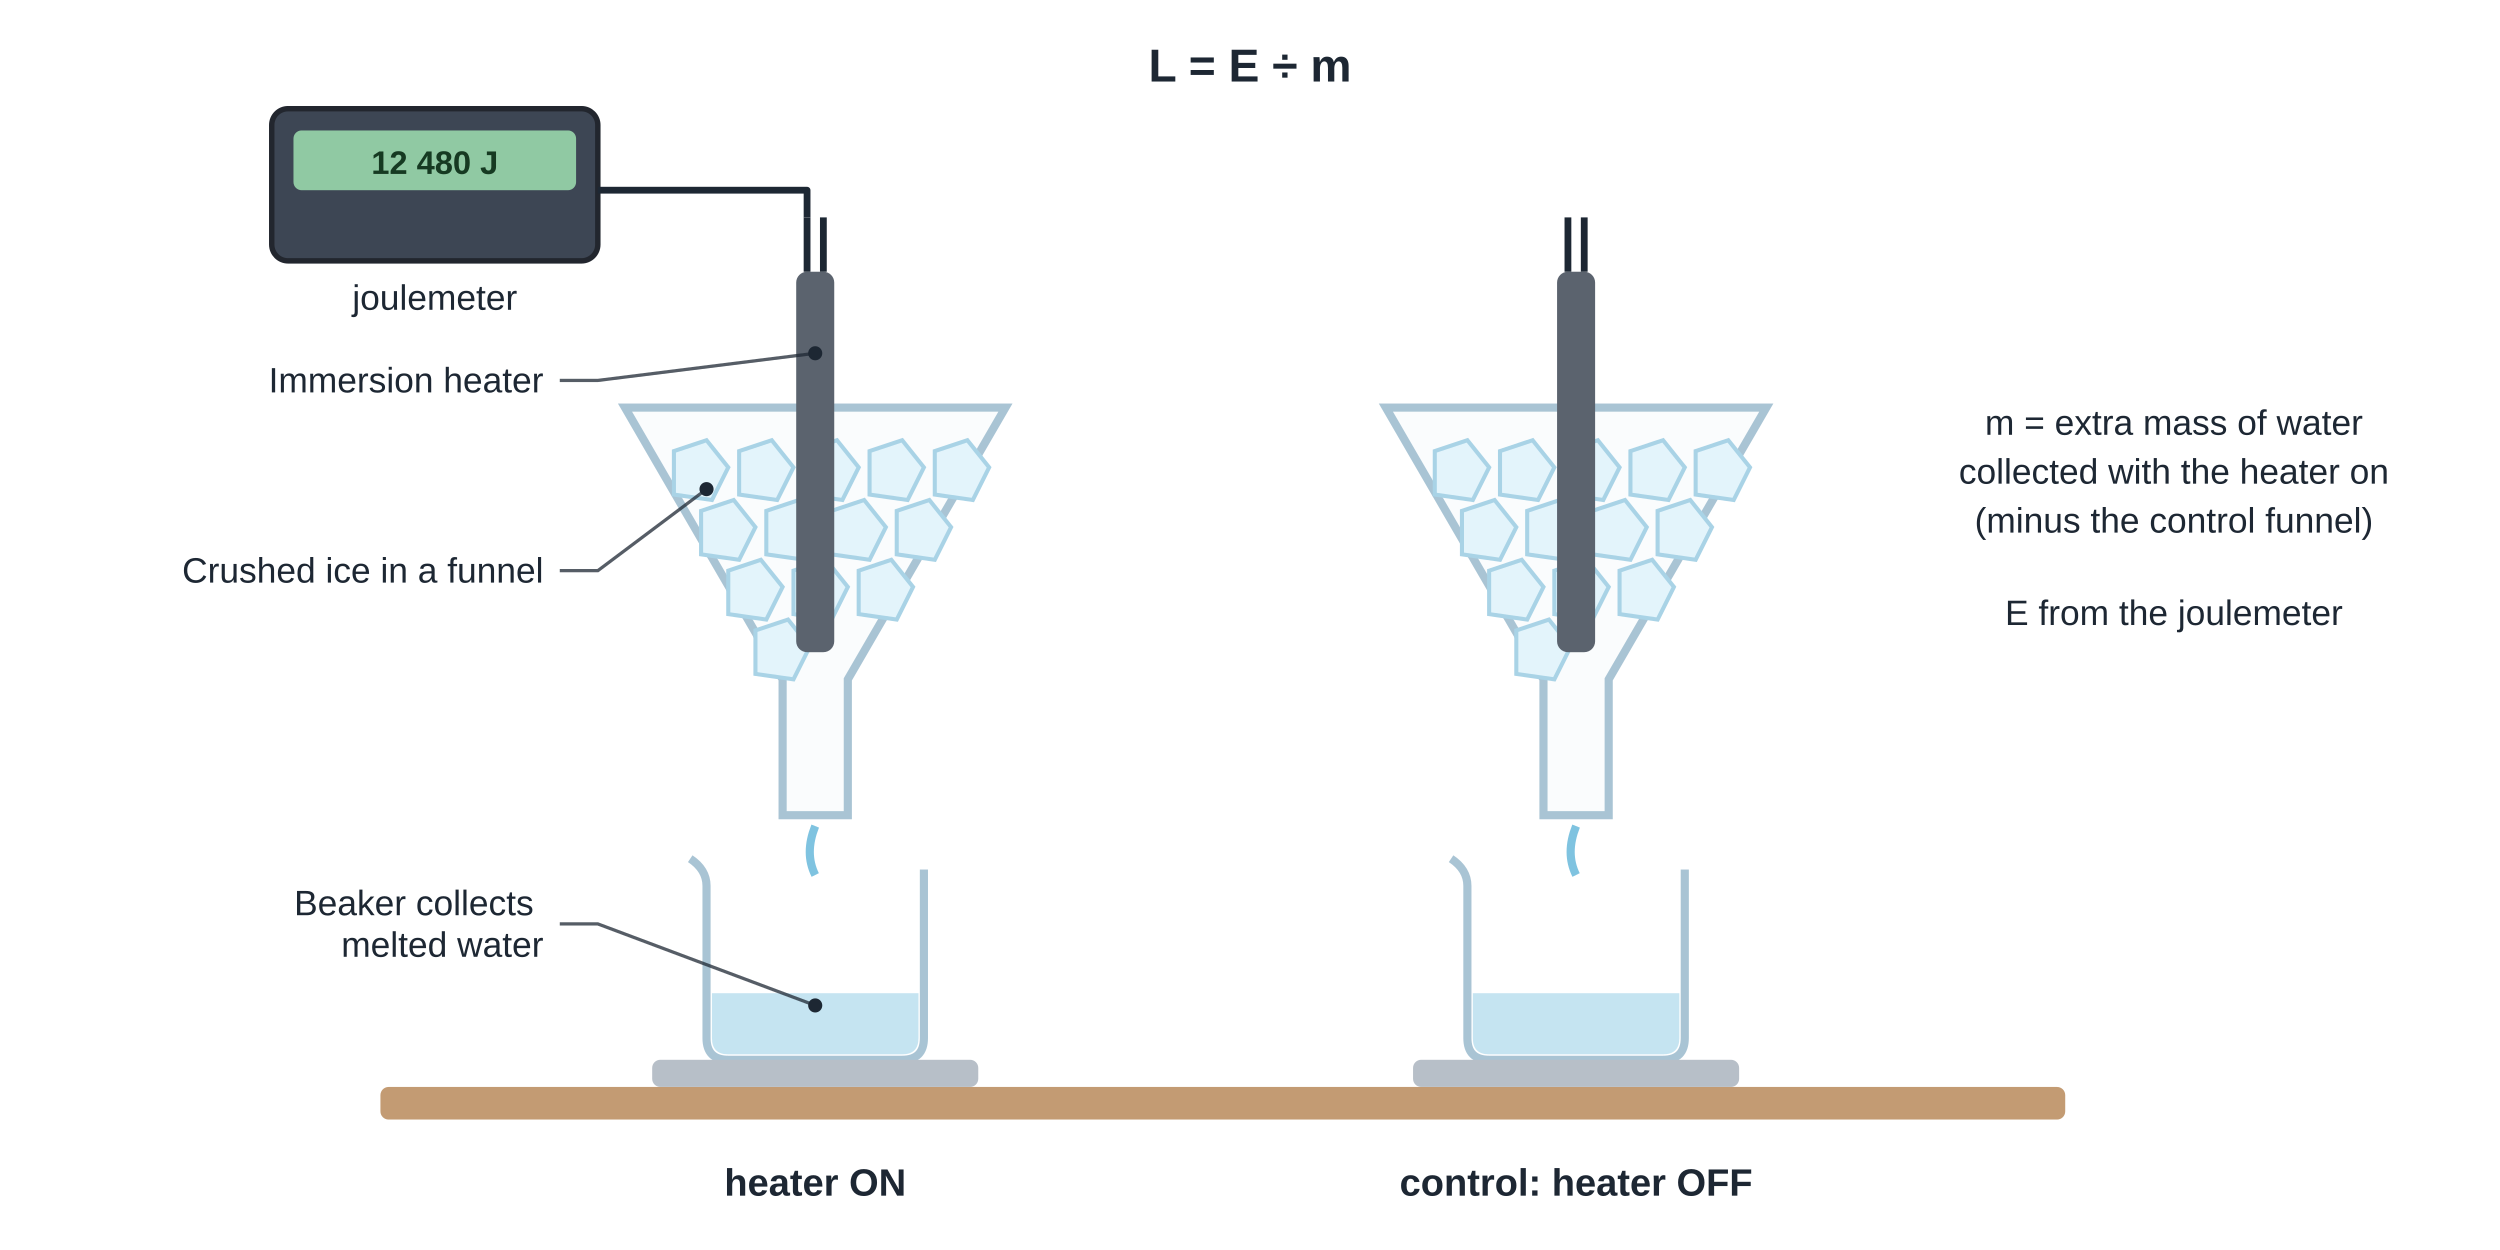
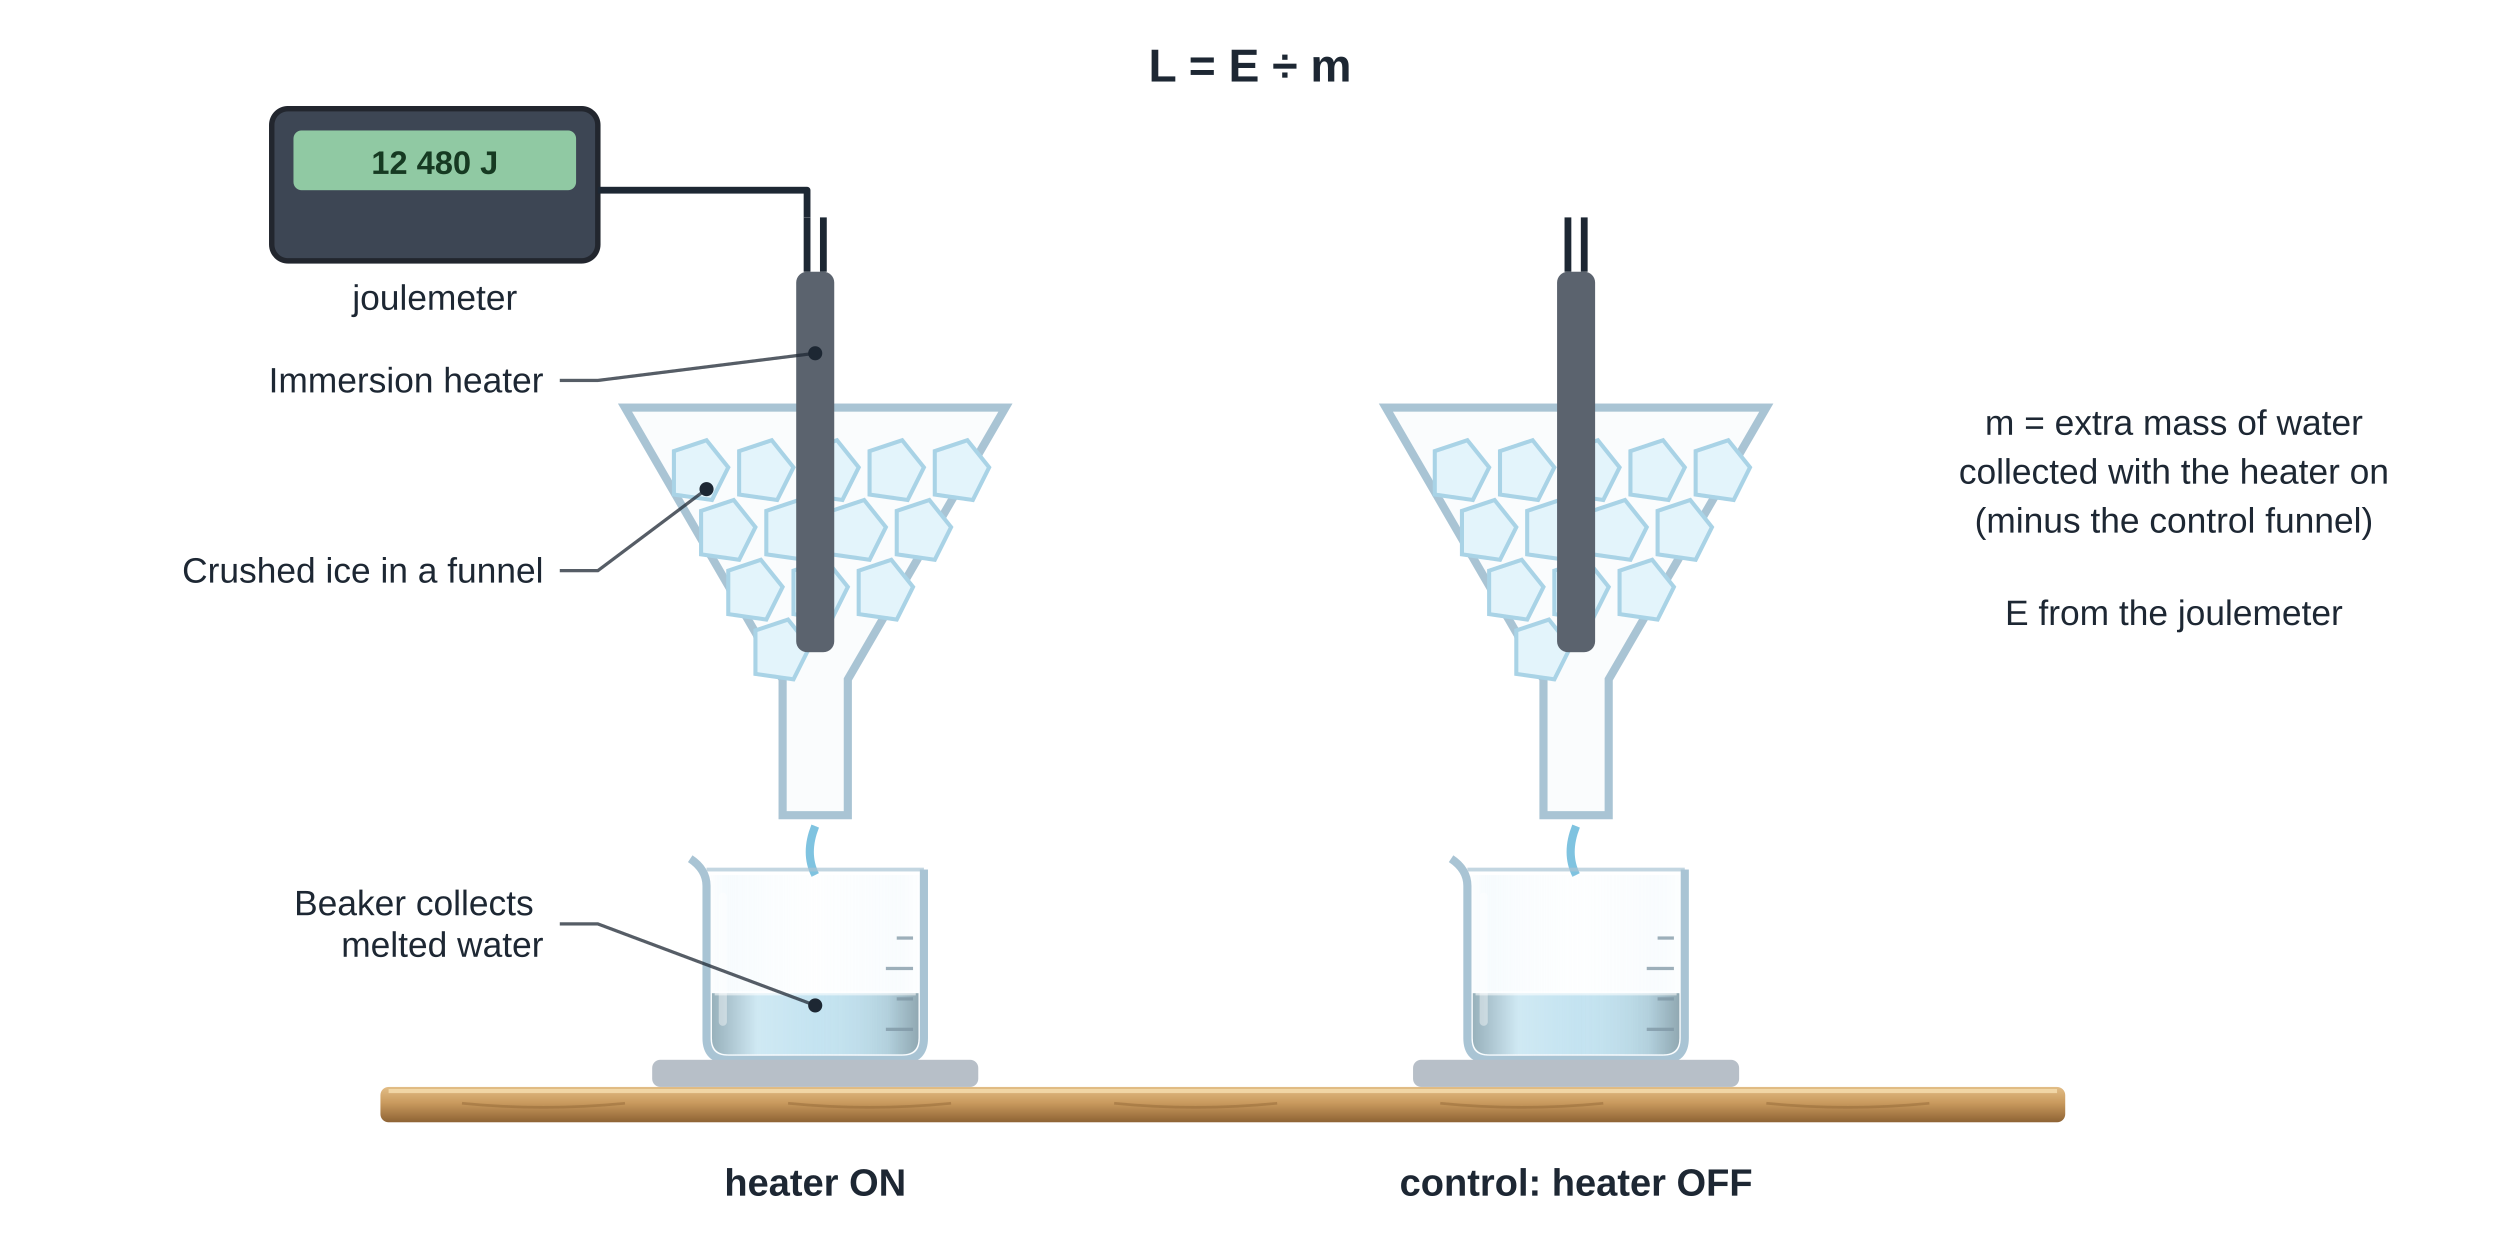
<svg xmlns="http://www.w3.org/2000/svg" viewBox="0 0 920 460" role="img" aria-label="Specific latent heat of fusion practical: immersion heater in crushed ice with a control funnel" width="920" height="460" font-family="Arial, Helvetica, sans-serif" color="#1d2733">
  <rect x="0" y="0" width="920" height="460" fill="#ffffff" />
-   <defs />
-   <rect x="140" y="400" width="620" height="12" rx="3" fill="#b98a5a" opacity=".85" />
+   <defs>
+     <linearGradient id="sgL5wood" x1="0" x2="0" y1="0" y2="1">
+       <stop offset="0" stop-color="#e2bd86" />
+       <stop offset=".45" stop-color="#c99a5e" />
+       <stop offset="1" stop-color="#8e6334" />
+     </linearGradient>
+     <radialGradient id="sgL5shadow">
+       <stop offset="0" stop-color="#000" stop-opacity=".38" />
+       <stop offset="1" stop-color="#000" stop-opacity="0" />
+     </radialGradient>
+     <linearGradient id="sgL5glass" x1="0" x2="1">
+       <stop offset="0" stop-color="#ffffff" stop-opacity=".5" />
+       <stop offset=".14" stop-color="#d9eef8" stop-opacity=".2" />
+       <stop offset=".5" stop-color="#e8f5fb" stop-opacity=".07" />
+       <stop offset=".84" stop-color="#d9eef8" stop-opacity=".16" />
+       <stop offset="1" stop-color="#ffffff" stop-opacity=".4" />
+     </linearGradient>
+     <linearGradient id="sgL5liq" x1="0" x2="1">
+       <stop offset="0" stop-color="#000" stop-opacity=".22" />
+       <stop offset=".22" stop-color="#fff" stop-opacity=".22" />
+       <stop offset=".5" stop-color="#fff" stop-opacity="0" />
+       <stop offset=".85" stop-color="#000" stop-opacity=".08" />
+       <stop offset="1" stop-color="#000" stop-opacity=".26" />
+     </linearGradient>
+   </defs>
+   <rect x="140" y="400" width="620" height="13" rx="3" fill="url(#sgL5wood)" />
+   <path d="M143 401.5H757" stroke="#f6deb0" stroke-width="1.5" opacity=".8" />
+   <path d="M170 406q30 3 60 0" stroke="#8e6334" stroke-width="1" fill="none" opacity=".45" />
+   <path d="M290 406q30 3 60 0" stroke="#8e6334" stroke-width="1" fill="none" opacity=".45" />
+   <path d="M410 406q30 3 60 0" stroke="#8e6334" stroke-width="1" fill="none" opacity=".45" />
+   <path d="M530 406q30 3 60 0" stroke="#8e6334" stroke-width="1" fill="none" opacity=".45" />
+   <path d="M650 406q30 3 60 0" stroke="#8e6334" stroke-width="1" fill="none" opacity=".45" />
  <path d="M230 150H370L312 250V300H288V250Z" fill="#e8f3f8" fill-opacity=".18" stroke="#a9c4d4" stroke-width="3" />
  <path d="M248 166l12 -4 8 10 -6 12 -14 -2z" fill="#e3f4fb" stroke="#a9d3e6" stroke-width="1.5" />
  <path d="M272 166l12 -4 8 10 -6 12 -14 -2z" fill="#e3f4fb" stroke="#a9d3e6" stroke-width="1.5" />
  <path d="M296 166l12 -4 8 10 -6 12 -14 -2z" fill="#e3f4fb" stroke="#a9d3e6" stroke-width="1.5" />
  <path d="M320 166l12 -4 8 10 -6 12 -14 -2z" fill="#e3f4fb" stroke="#a9d3e6" stroke-width="1.5" />
  <path d="M344 166l12 -4 8 10 -6 12 -14 -2z" fill="#e3f4fb" stroke="#a9d3e6" stroke-width="1.5" />
  <path d="M258 188l12 -4 8 10 -6 12 -14 -2z" fill="#e3f4fb" stroke="#a9d3e6" stroke-width="1.5" />
  <path d="M282 188l12 -4 8 10 -6 12 -14 -2z" fill="#e3f4fb" stroke="#a9d3e6" stroke-width="1.5" />
  <path d="M306 188l12 -4 8 10 -6 12 -14 -2z" fill="#e3f4fb" stroke="#a9d3e6" stroke-width="1.5" />
  <path d="M330 188l12 -4 8 10 -6 12 -14 -2z" fill="#e3f4fb" stroke="#a9d3e6" stroke-width="1.5" />
  <path d="M268 210l12 -4 8 10 -6 12 -14 -2z" fill="#e3f4fb" stroke="#a9d3e6" stroke-width="1.5" />
  <path d="M292 210l12 -4 8 10 -6 12 -14 -2z" fill="#e3f4fb" stroke="#a9d3e6" stroke-width="1.5" />
  <path d="M316 210l12 -4 8 10 -6 12 -14 -2z" fill="#e3f4fb" stroke="#a9d3e6" stroke-width="1.5" />
  <path d="M278 232l12 -4 8 10 -6 12 -14 -2z" fill="#e3f4fb" stroke="#a9d3e6" stroke-width="1.5" />
  <rect x="293" y="100" width="14" height="140" rx="4" fill="#5b636e" />
  <path d="M297 100V80M303 100V80" stroke="#1d2733" stroke-width="2.5" fill="none" stroke-linejoin="round" />
  <path d="M300 304q-4 10 0 18" stroke="#7fc3e0" stroke-width="3" fill="none" />
+   <ellipse cx="300.0" cy="393.0" rx="48.0" ry="5.0" fill="url(#sgL5shadow)" />
+   <path d="M260 322V382Q260 390 268 390H332Q340 390 340 382V322Z" fill="url(#sgL5glass)" />
  <path d="M262 365.5H338V382Q338 388 332 388H268Q262 388 262 382Z" fill="#7fc3e0" fill-opacity="0.45" />
+   <path d="M262 365.5H338V382Q338 388 332 388H268Q262 388 262 382Z" fill="url(#sgL5liq)" />
+   <path d="M263 365.5H337" stroke="#fff" stroke-width="1.6" opacity=".55" />
+   <path d="M336 378.8h-10" stroke="#7d95a3" stroke-width="1.2" opacity=".75" />
+   <path d="M336 367.6h-6" stroke="#7d95a3" stroke-width="1.2" opacity=".75" />
+   <path d="M336 356.4h-10" stroke="#7d95a3" stroke-width="1.2" opacity=".75" />
+   <path d="M336 345.2h-6" stroke="#7d95a3" stroke-width="1.2" opacity=".75" />
  <path d="M254 316Q260 320 260 326V382Q260 390 268 390H332Q340 390 340 382V320" fill="none" stroke="#a9c4d4" stroke-width="3" />
+   <path d="M260 320H340" stroke="#a9c4d4" stroke-width="1.4" opacity=".7" />
+   <path d="M266 330V376" stroke="#fff" stroke-width="3" opacity=".4" stroke-linecap="round" />
  <rect x="240" y="390" width="120" height="10" rx="3" fill="#b7bfc8" />
  <text x="300.0" y="440.0" font-size="14" text-anchor="middle" class="sf-lab" fill="#1d2733" font-weight="700">heater ON</text>
  <path d="M510 150H650L592 250V300H568V250Z" fill="#e8f3f8" fill-opacity=".18" stroke="#a9c4d4" stroke-width="3" />
  <path d="M528 166l12 -4 8 10 -6 12 -14 -2z" fill="#e3f4fb" stroke="#a9d3e6" stroke-width="1.5" />
  <path d="M552 166l12 -4 8 10 -6 12 -14 -2z" fill="#e3f4fb" stroke="#a9d3e6" stroke-width="1.5" />
  <path d="M576 166l12 -4 8 10 -6 12 -14 -2z" fill="#e3f4fb" stroke="#a9d3e6" stroke-width="1.5" />
  <path d="M600 166l12 -4 8 10 -6 12 -14 -2z" fill="#e3f4fb" stroke="#a9d3e6" stroke-width="1.5" />
  <path d="M624 166l12 -4 8 10 -6 12 -14 -2z" fill="#e3f4fb" stroke="#a9d3e6" stroke-width="1.5" />
  <path d="M538 188l12 -4 8 10 -6 12 -14 -2z" fill="#e3f4fb" stroke="#a9d3e6" stroke-width="1.5" />
  <path d="M562 188l12 -4 8 10 -6 12 -14 -2z" fill="#e3f4fb" stroke="#a9d3e6" stroke-width="1.5" />
  <path d="M586 188l12 -4 8 10 -6 12 -14 -2z" fill="#e3f4fb" stroke="#a9d3e6" stroke-width="1.5" />
  <path d="M610 188l12 -4 8 10 -6 12 -14 -2z" fill="#e3f4fb" stroke="#a9d3e6" stroke-width="1.5" />
  <path d="M548 210l12 -4 8 10 -6 12 -14 -2z" fill="#e3f4fb" stroke="#a9d3e6" stroke-width="1.5" />
  <path d="M572 210l12 -4 8 10 -6 12 -14 -2z" fill="#e3f4fb" stroke="#a9d3e6" stroke-width="1.5" />
  <path d="M596 210l12 -4 8 10 -6 12 -14 -2z" fill="#e3f4fb" stroke="#a9d3e6" stroke-width="1.5" />
  <path d="M558 232l12 -4 8 10 -6 12 -14 -2z" fill="#e3f4fb" stroke="#a9d3e6" stroke-width="1.5" />
  <rect x="573" y="100" width="14" height="140" rx="4" fill="#5b636e" />
  <path d="M577 100V80M583 100V80" stroke="#1d2733" stroke-width="2.5" fill="none" stroke-linejoin="round" />
  <path d="M580 304q-4 10 0 18" stroke="#7fc3e0" stroke-width="3" fill="none" />
+   <ellipse cx="580.0" cy="393.0" rx="48.0" ry="5.0" fill="url(#sgL5shadow)" />
+   <path d="M540 322V382Q540 390 548 390H612Q620 390 620 382V322Z" fill="url(#sgL5glass)" />
  <path d="M542 365.5H618V382Q618 388 612 388H548Q542 388 542 382Z" fill="#7fc3e0" fill-opacity="0.45" />
+   <path d="M542 365.5H618V382Q618 388 612 388H548Q542 388 542 382Z" fill="url(#sgL5liq)" />
+   <path d="M543 365.5H617" stroke="#fff" stroke-width="1.6" opacity=".55" />
+   <path d="M616 378.8h-10" stroke="#7d95a3" stroke-width="1.2" opacity=".75" />
+   <path d="M616 367.6h-6" stroke="#7d95a3" stroke-width="1.2" opacity=".75" />
+   <path d="M616 356.4h-10" stroke="#7d95a3" stroke-width="1.2" opacity=".75" />
+   <path d="M616 345.2h-6" stroke="#7d95a3" stroke-width="1.2" opacity=".75" />
  <path d="M534 316Q540 320 540 326V382Q540 390 548 390H612Q620 390 620 382V320" fill="none" stroke="#a9c4d4" stroke-width="3" />
+   <path d="M540 320H620" stroke="#a9c4d4" stroke-width="1.4" opacity=".7" />
+   <path d="M546 330V376" stroke="#fff" stroke-width="3" opacity=".4" stroke-linecap="round" />
  <rect x="520" y="390" width="120" height="10" rx="3" fill="#b7bfc8" />
  <text x="580.0" y="440.0" font-size="14" text-anchor="middle" class="sf-lab" fill="#1d2733" font-weight="700">control: heater OFF</text>
  <rect x="100" y="40" width="120" height="56" rx="6" fill="#3d4654" stroke="#22262e" stroke-width="2" />
  <rect x="108" y="48" width="104" height="22" rx="3" fill="#9fe0b0" opacity=".85" />
  <text x="160.0" y="114.0" font-size="13" text-anchor="middle" class="sf-lab" fill="#1d2733">joulemeter</text>
  <text x="160.0" y="64.0" font-size="12" text-anchor="middle" class="sf-lab" fill="#1d2733" font-weight="700" style="fill:#163a22">12 480 J</text>
  <path d="M220 70H297V80" stroke="#1d2733" stroke-width="2.5" fill="none" stroke-linejoin="round" />
  <text x="460.0" y="30.0" font-size="17" text-anchor="middle" class="sf-lab" fill="#1d2733" font-weight="700">L = E ÷ m</text>
  <text x="800.0" y="160.0" font-size="13" text-anchor="middle" class="sf-lab" fill="#1d2733">m = extra mass of water</text>
  <text x="800.0" y="178.0" font-size="13" text-anchor="middle" class="sf-lab" fill="#1d2733">collected with the heater on</text>
  <text x="800.0" y="196.0" font-size="13" text-anchor="middle" class="sf-lab" fill="#1d2733">(minus the control funnel)</text>
  <text x="800.0" y="230.0" font-size="13" text-anchor="middle" class="sf-lab" fill="#1d2733">E from the joulemeter</text>
  <path d="M206.0 140.0L220.0 140.0L300.0 130.0" fill="none" stroke="#1d2733" stroke-width="1.2" opacity=".75" />
  <circle cx="300.0" cy="130.0" r="2.6" fill="#1d2733" />
  <g>
    <text x="200.0" y="144.4" text-anchor="end" class="sf-lab" fill="#1d2733" font-size="13">
      <tspan x="200.0" dy="0">Immersion heater</tspan>
    </text>
  </g>
  <path d="M206.0 210.0L220.0 210.0L260.0 180.0" fill="none" stroke="#1d2733" stroke-width="1.2" opacity=".75" />
  <circle cx="260.0" cy="180.0" r="2.6" fill="#1d2733" />
  <g>
    <text x="200.0" y="214.4" text-anchor="end" class="sf-lab" fill="#1d2733" font-size="13">
      <tspan x="200.0" dy="0">Crushed ice in a funnel</tspan>
    </text>
  </g>
  <path d="M206.0 340.0L220.0 340.0L300.0 370.0" fill="none" stroke="#1d2733" stroke-width="1.2" opacity=".75" />
  <circle cx="300.0" cy="370.0" r="2.6" fill="#1d2733" />
  <g>
    <text x="200.0" y="336.8" text-anchor="end" class="sf-lab" fill="#1d2733" font-size="13">
      <tspan x="200.0" dy="0">Beaker collects</tspan>
      <tspan x="200.0" dy="15.3">melted water</tspan>
    </text>
  </g>
</svg>
